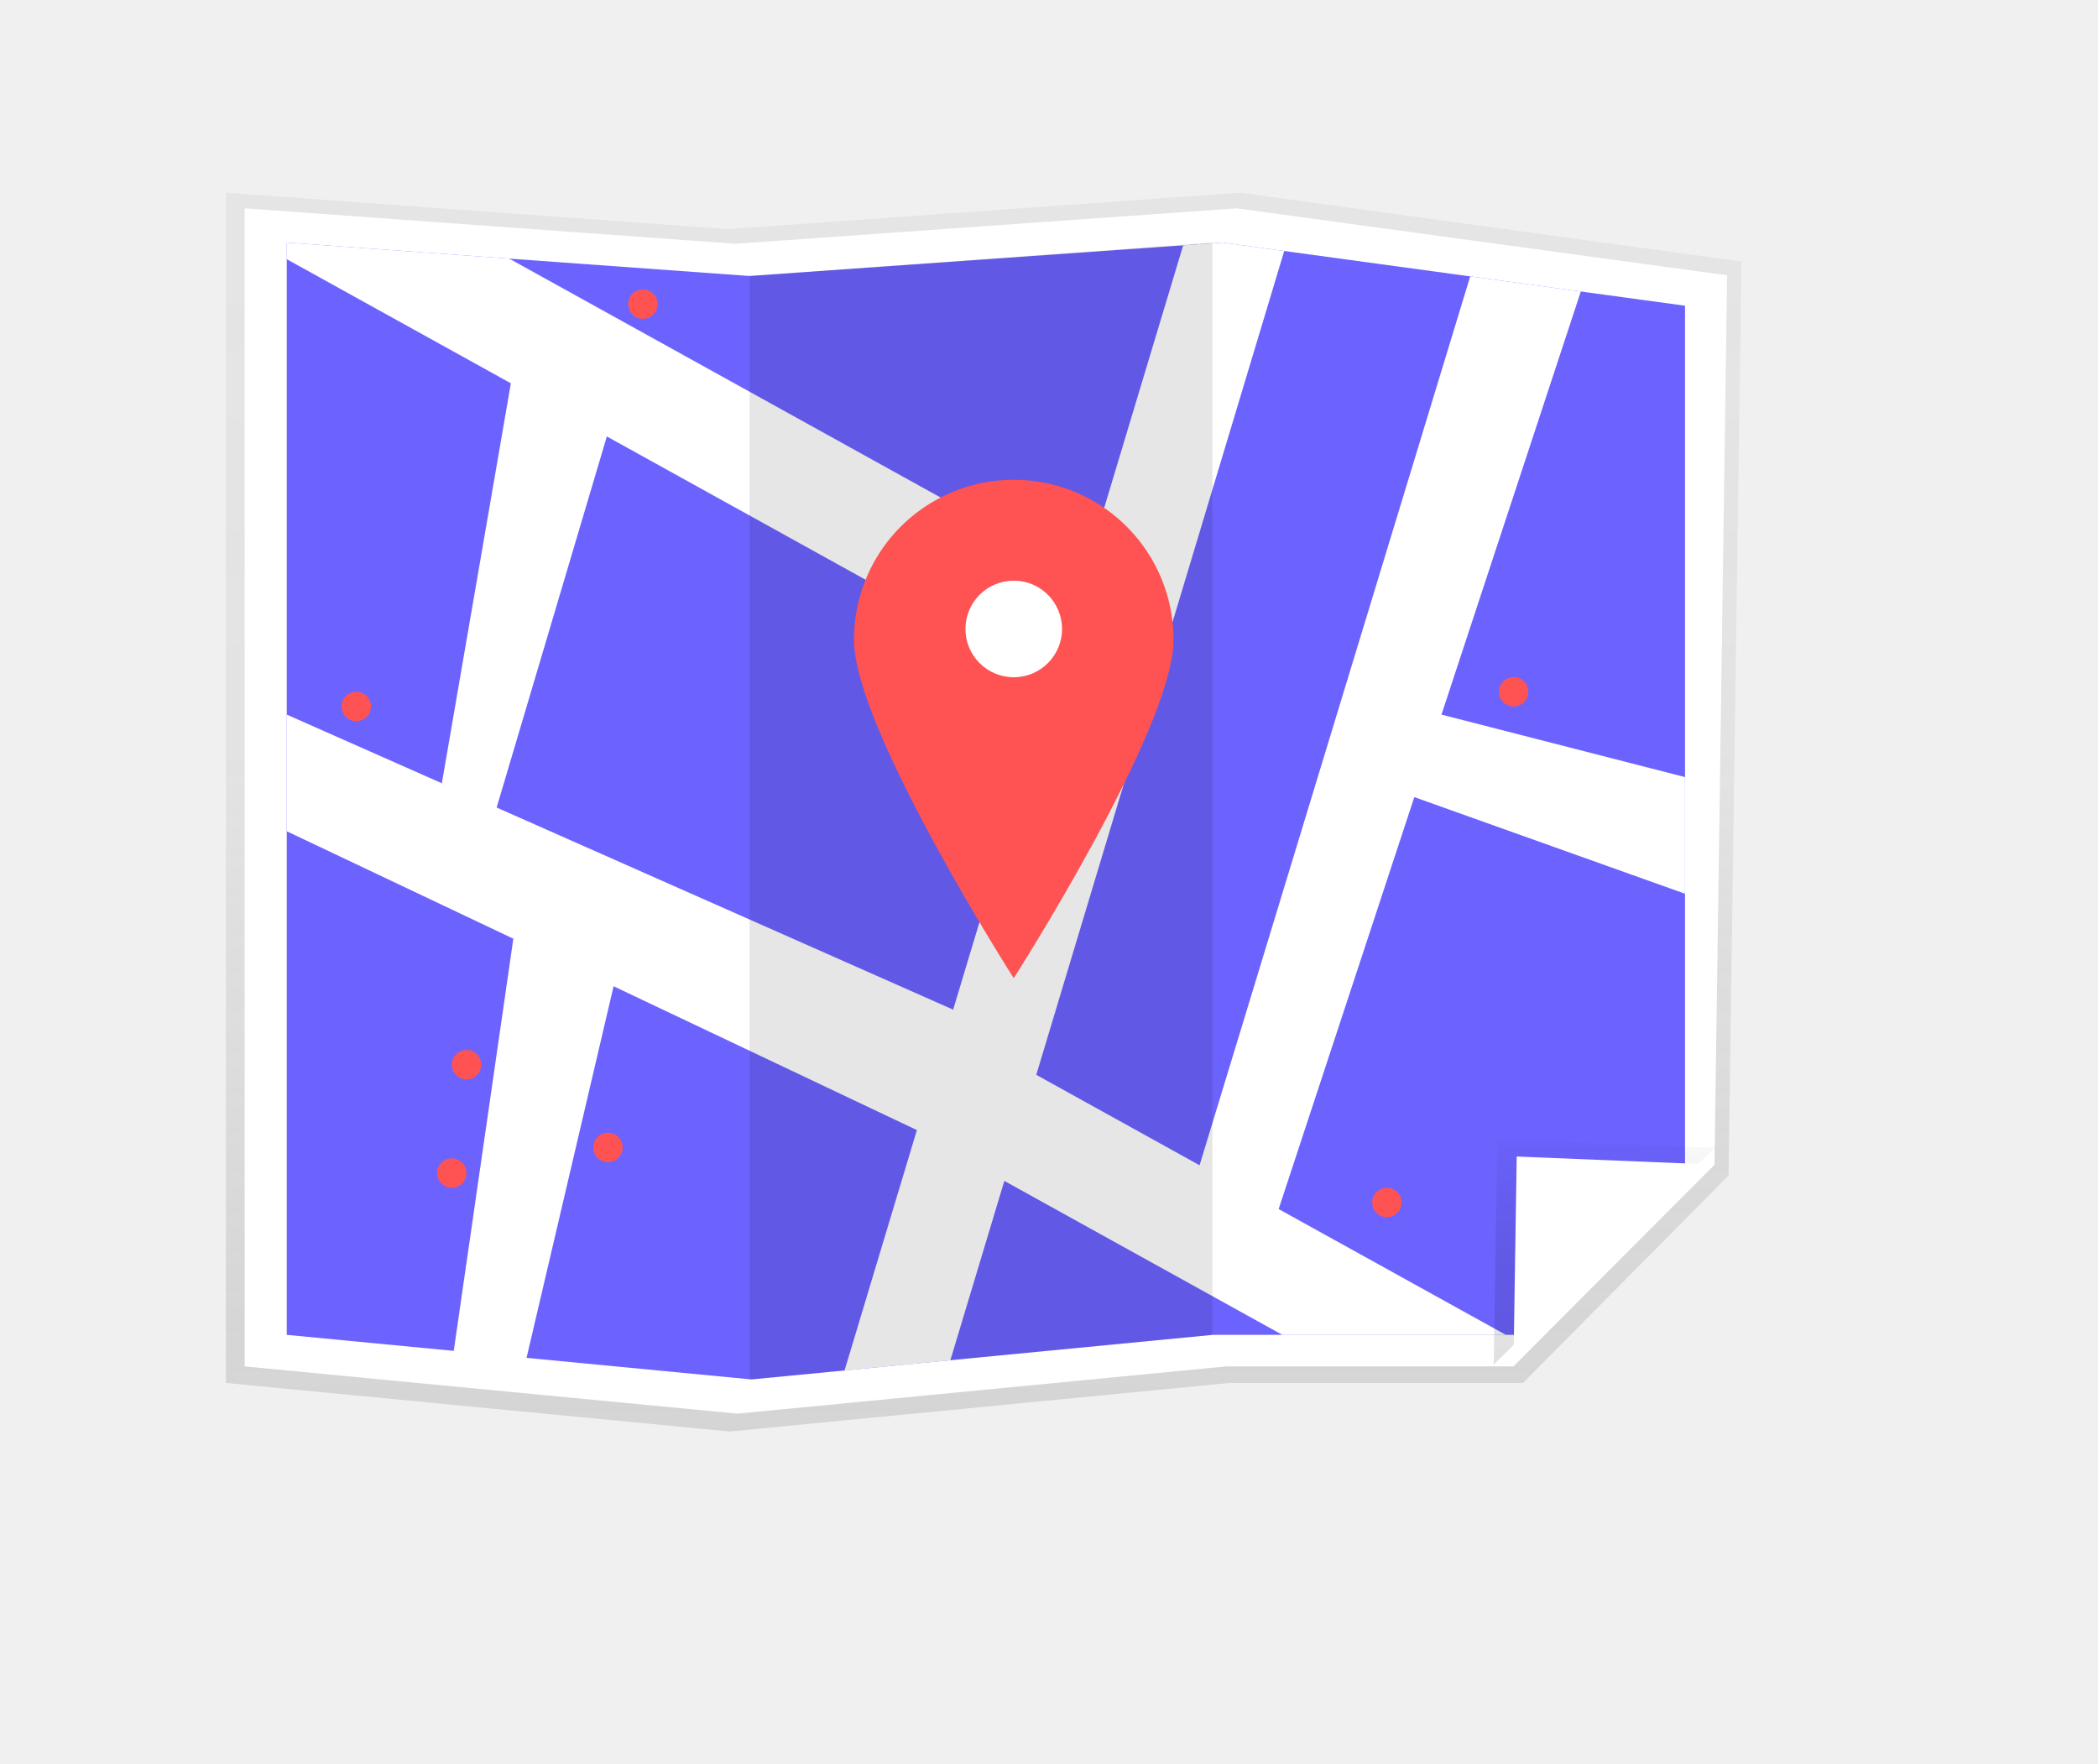
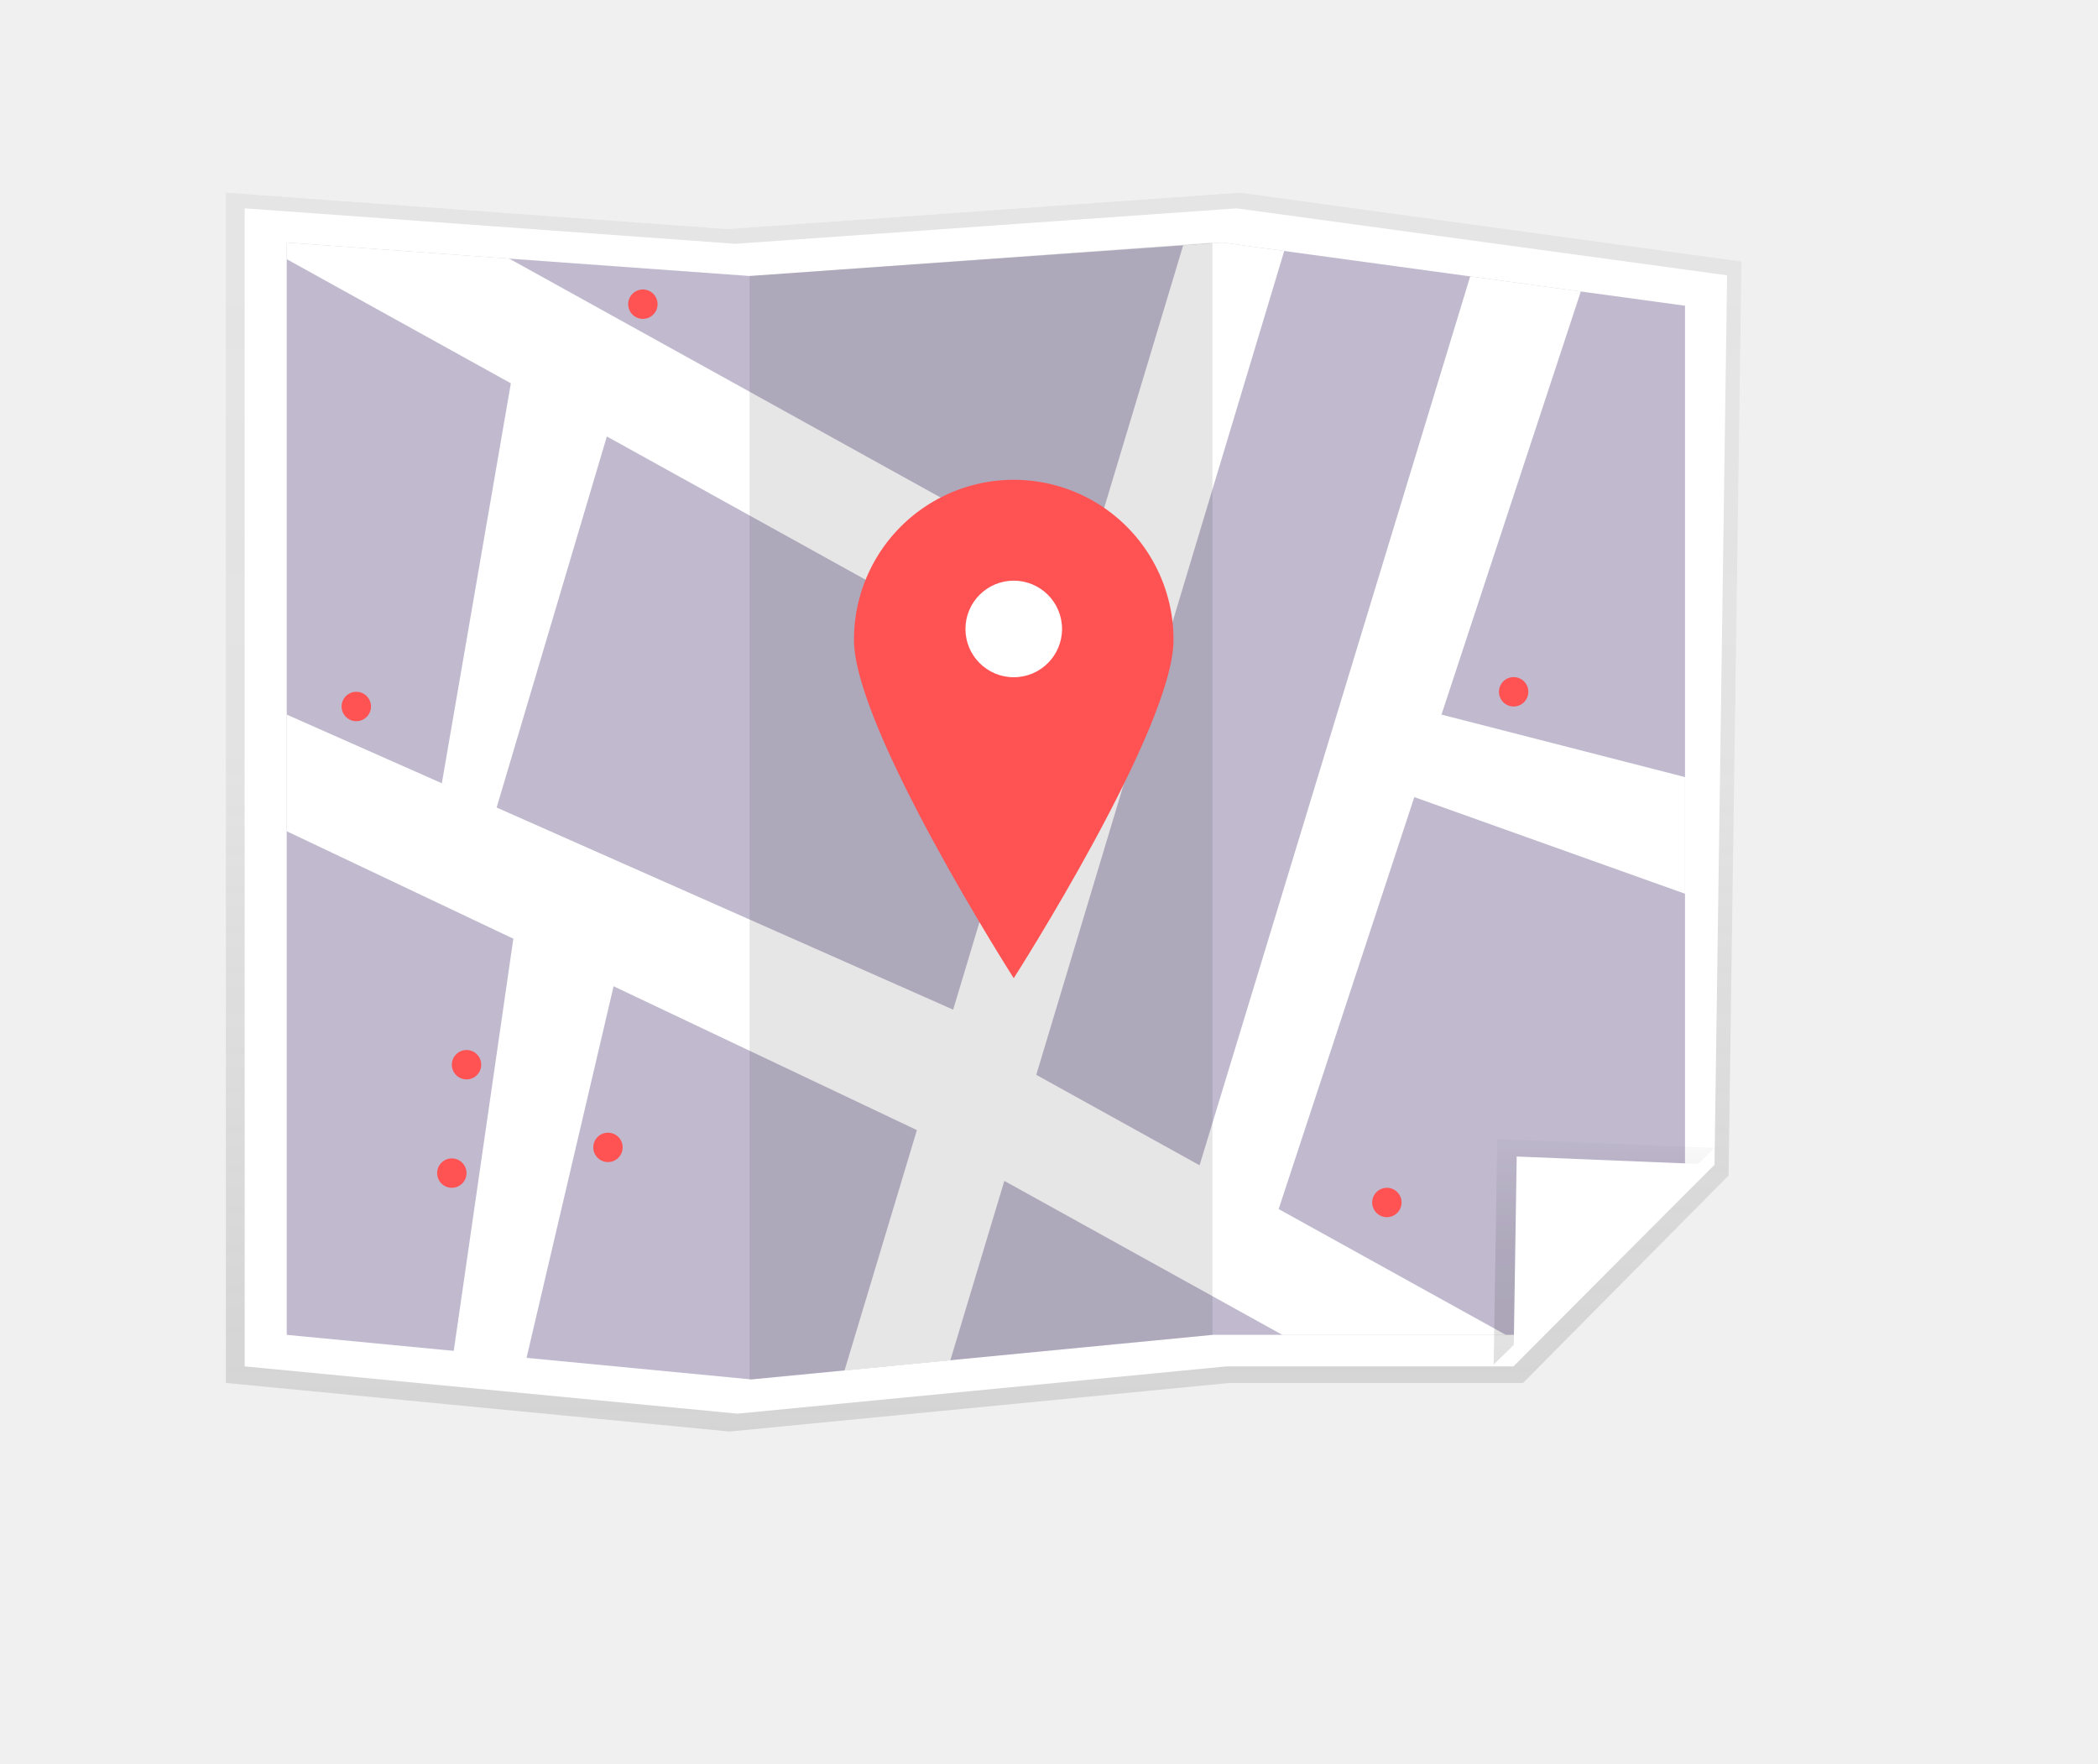
<svg xmlns="http://www.w3.org/2000/svg" id="efaf6d37-ad8b-408b-a167-fb47e2b6544c" data-name="Layer 1" width="1142.046" height="959.789" viewBox="0 0 1142.046 959.789">
  <defs>
    <linearGradient id="eaeac4a1-6091-43b3-af38-ae8114f9a62f" x1="535.451" y1="779.244" x2="535.451" y2="104.907" gradientUnits="userSpaceOnUse">
      <stop offset="0" stop-color="gray" stop-opacity="0.25" />
      <stop offset="0.535" stop-color="gray" stop-opacity="0.12" />
      <stop offset="1" stop-color="gray" stop-opacity="0.1" />
    </linearGradient>
    <clipPath id="b609a8ad-8ad7-4296-9cf1-6f9923717ce3" transform="translate(-64.54927 -7.92449)">
-       <polygon points="889.286 734.556 724.703 734.556 473.645 758.825 220.644 734.556 220.644 139.96 472.596 158.162 729.989 139.96 981.786 174.341 981.786 641.525 889.286 734.556" fill="#6c63ff" />
+       <polygon points="889.286 734.556 724.703 734.556 473.645 758.825 220.644 734.556 220.644 139.96 472.596 158.162 729.989 139.96 981.786 174.341 981.786 641.525 889.286 734.556" fill="#C1BACF" />
    </clipPath>
    <linearGradient id="eaa4df2b-8460-421b-8c86-0d729e8c7ac3" x1="873.186" y1="742.811" x2="873.186" y2="620.076" gradientUnits="userSpaceOnUse">
      <stop offset="0" stop-opacity="0.12" />
      <stop offset="0.551" stop-opacity="0.09" />
      <stop offset="1" stop-opacity="0.02" />
    </linearGradient>
  </defs>
  <polygon points="829.064 752.8 669.299 752.8 397.178 779.244 122.951 752.8 122.951 104.907 396.041 124.74 675.029 104.907 947.951 142.37 940.945 639.909 829.064 752.8" fill="url(#eaeac4a1-6091-43b3-af38-ae8114f9a62f)" />
  <polygon points="823.856 743.794 667.586 743.794 401.418 769.524 133.19 743.794 133.19 113.412 400.306 132.709 673.19 113.412 940.142 149.863 933.289 633.955 823.856 743.794" fill="#fff" />
-   <polygon points="824.736 726.631 660.154 726.631 409.096 750.901 156.095 726.631 156.095 132.035 408.047 150.237 665.44 132.035 917.237 166.417 917.237 633.6 824.736 726.631" fill="#6c63ff" />
+   <polygon points="824.736 726.631 660.154 726.631 409.096 750.901 156.095 726.631 156.095 132.035 408.047 150.237 665.44 132.035 917.237 166.417 917.237 633.6 824.736 726.631" fill="#C1BACF" />
  <g clip-path="url(#b609a8ad-8ad7-4296-9cf1-6f9923717ce3)">
    <polygon points="1142.046 905.143 564.089 585.083 710.891 97.332 660.931 77.52 589.788 313.893 22.967 0 0 54.646 572.409 371.634 441.726 805.828 491.686 825.64 546.71 642.823 1119.079 959.789 1142.046 905.143" fill="#fff" />
  </g>
  <polygon points="813.083 742.811 815.019 620.076 933.289 624.847 813.083 742.811" fill="url(#eaa4df2b-8460-421b-8c86-0d729e8c7ac3)" />
  <polygon points="156.095 388.993 518.844 549.605 542.951 599.576 518.951 624.576 156.095 452.489 156.095 388.993" fill="#fff" />
  <polygon points="823.856 742.811 825.618 629.555 933.289 633.957 823.856 742.811" fill="#fff" />
  <polygon points="648.951 647.576 800.309 150.451 860.519 158.672 690.951 673.576 648.951 647.576" fill="#fff" />
  <polyline points="408.047 750.901 659.999 726.631 659.999 132.035 408.047 150.237" opacity="0.1" />
  <path d="M703.348,356.36c0,48.029-86.965,184.042-86.965,184.042s-86.965-136.012-86.965-184.042a86.965,86.965,0,1,1,173.929,0Z" transform="translate(-64.54927 -7.92449)" fill="#ff5252" />
  <circle cx="551.834" cy="342.369" r="26.292" fill="#fff" />
  <polygon points="784.67 388.993 917.237 423.009 917.237 486.505 754.951 428.576 784.67 388.993" fill="#fff" />
  <polygon points="279.434 510.983 245.951 742.576 283.951 750.576 334.01 536.866 333.951 506.576 279.434 510.983" fill="#fff" />
  <polygon points="278.084 208.643 240.514 426.371 269.604 442.076 338.951 208.576 278.084 208.643" fill="#fff" />
  <circle cx="349.951" cy="165.576" r="8" fill="#ff5252" />
  <circle cx="253.951" cy="579.576" r="8" fill="#ff5252" />
  <circle cx="245.951" cy="638.576" r="8" fill="#ff5252" />
  <circle cx="330.951" cy="624.576" r="8" fill="#ff5252" />
  <circle cx="193.951" cy="384.576" r="8" fill="#ff5252" />
  <circle cx="823.951" cy="376.576" r="8" fill="#ff5252" />
  <circle cx="754.951" cy="654.576" r="8" fill="#ff5252" />
</svg>
